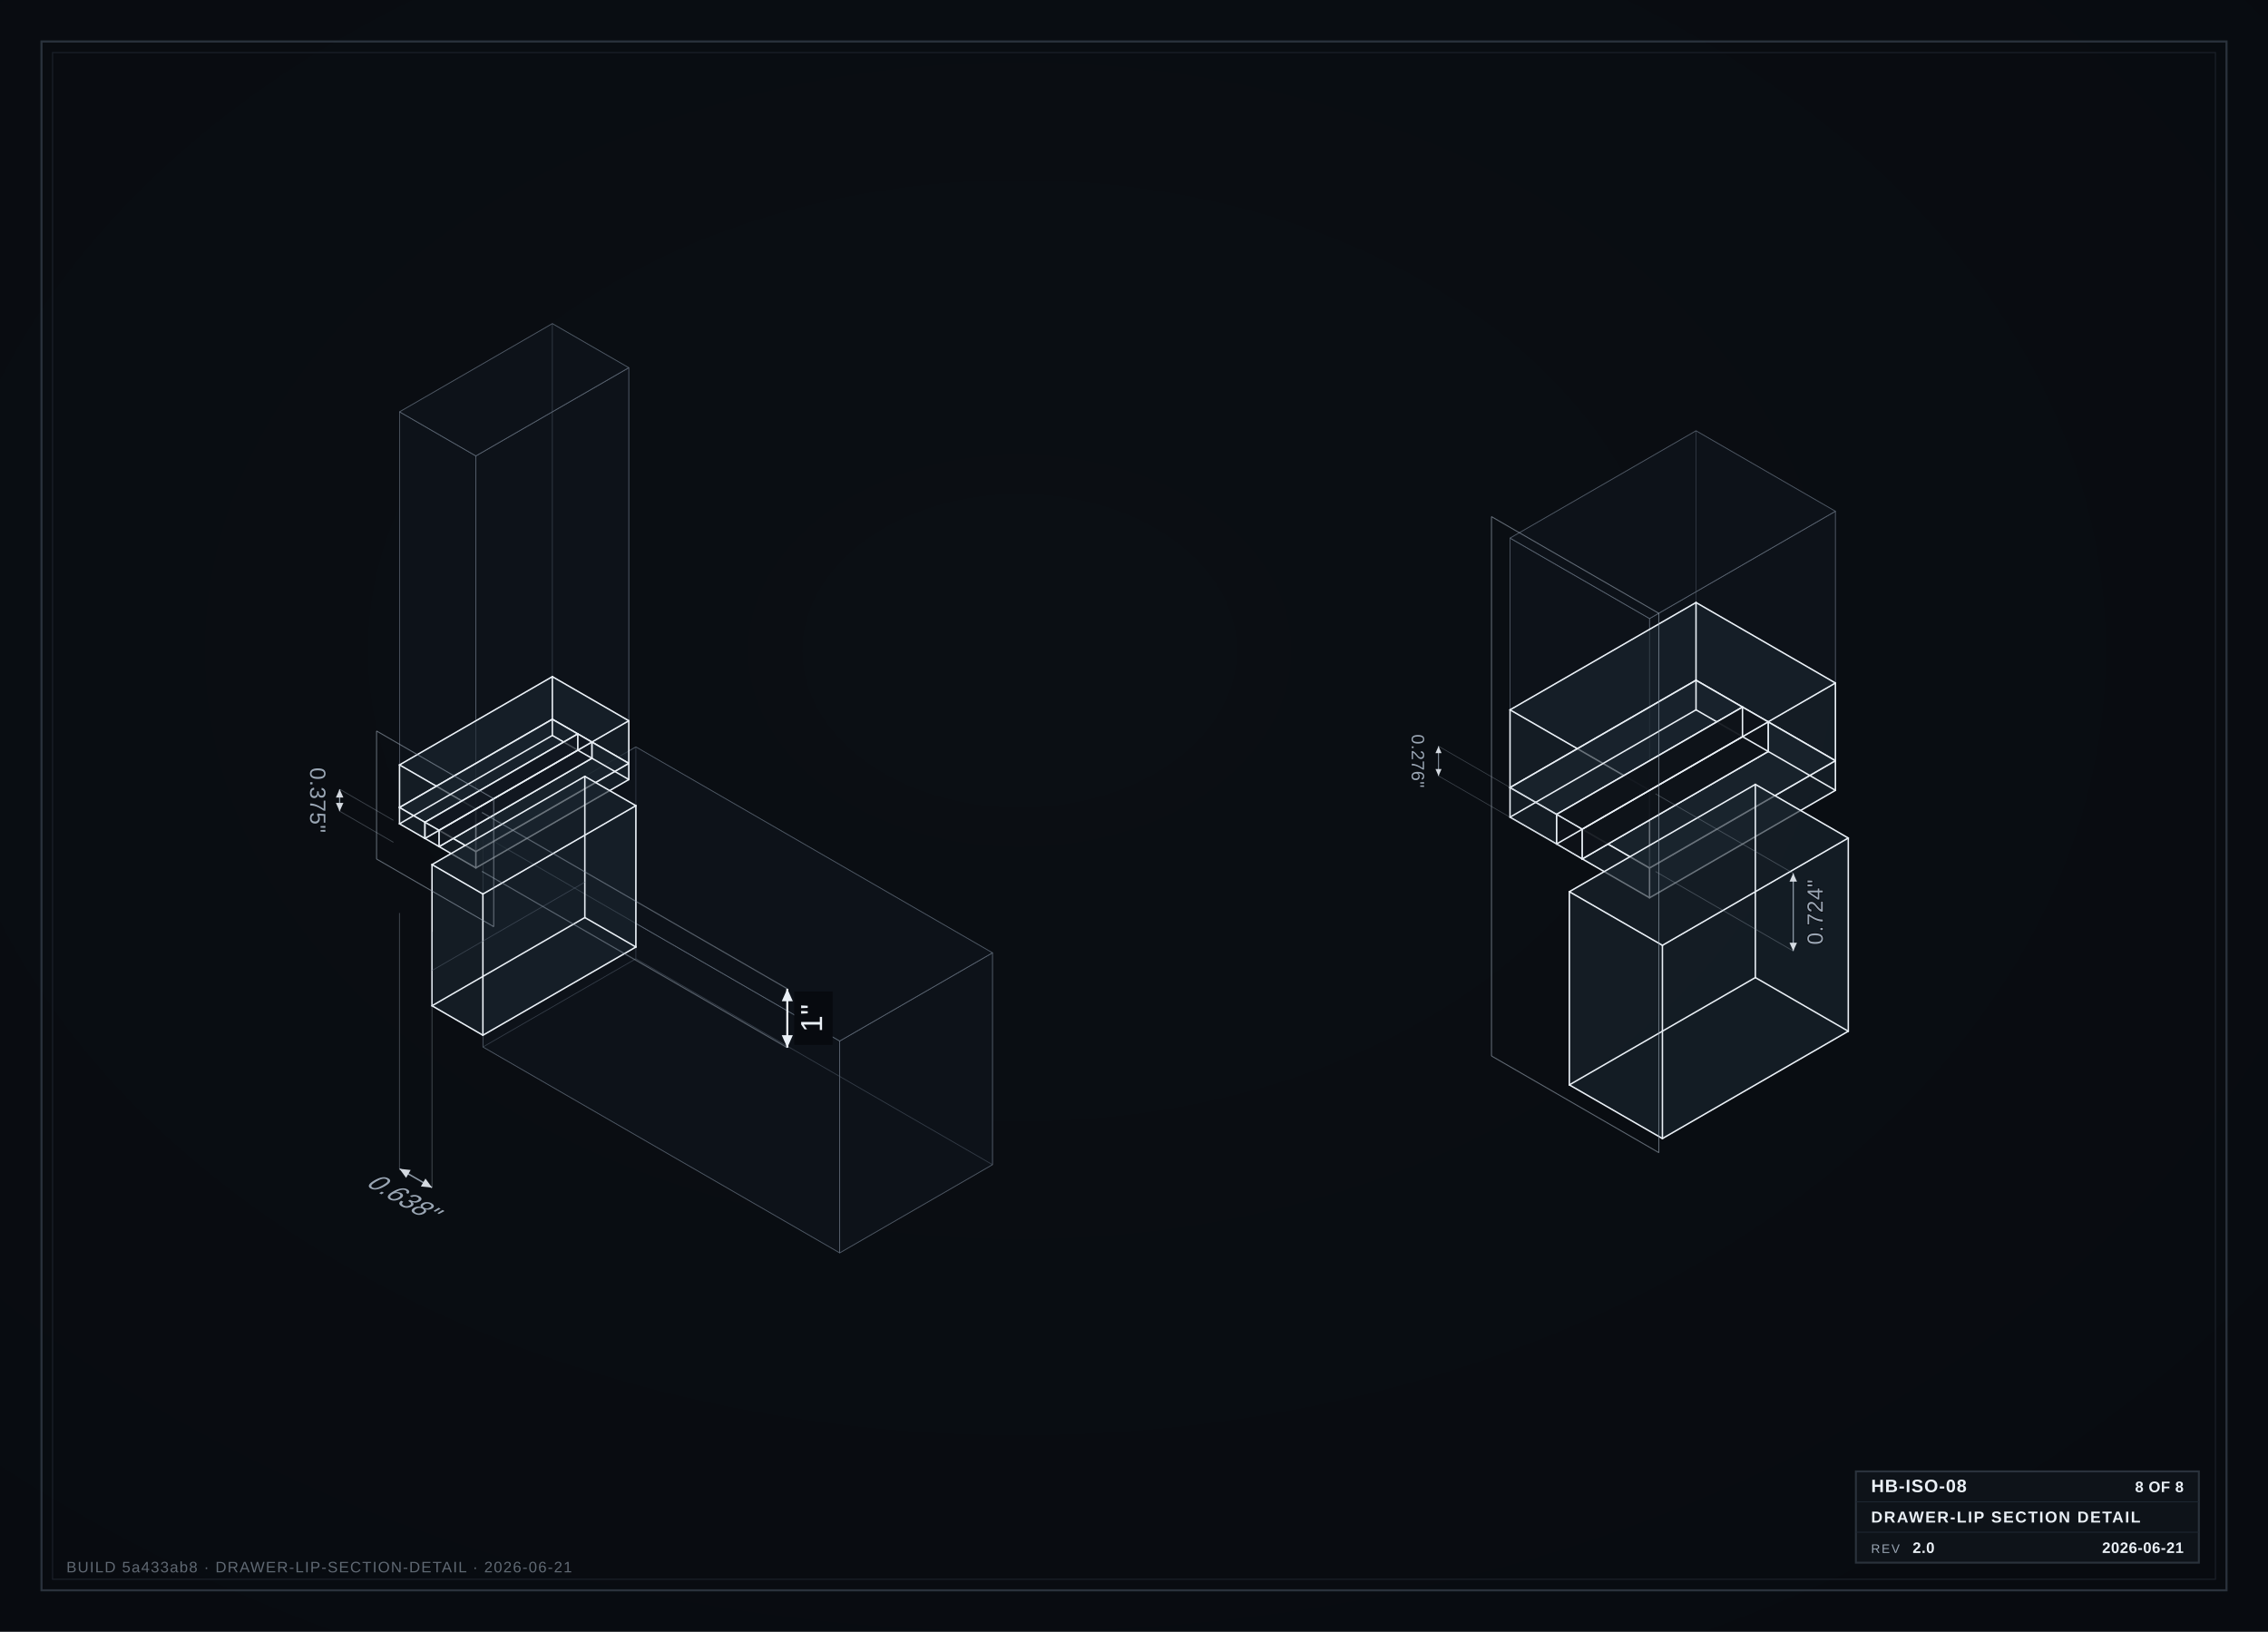
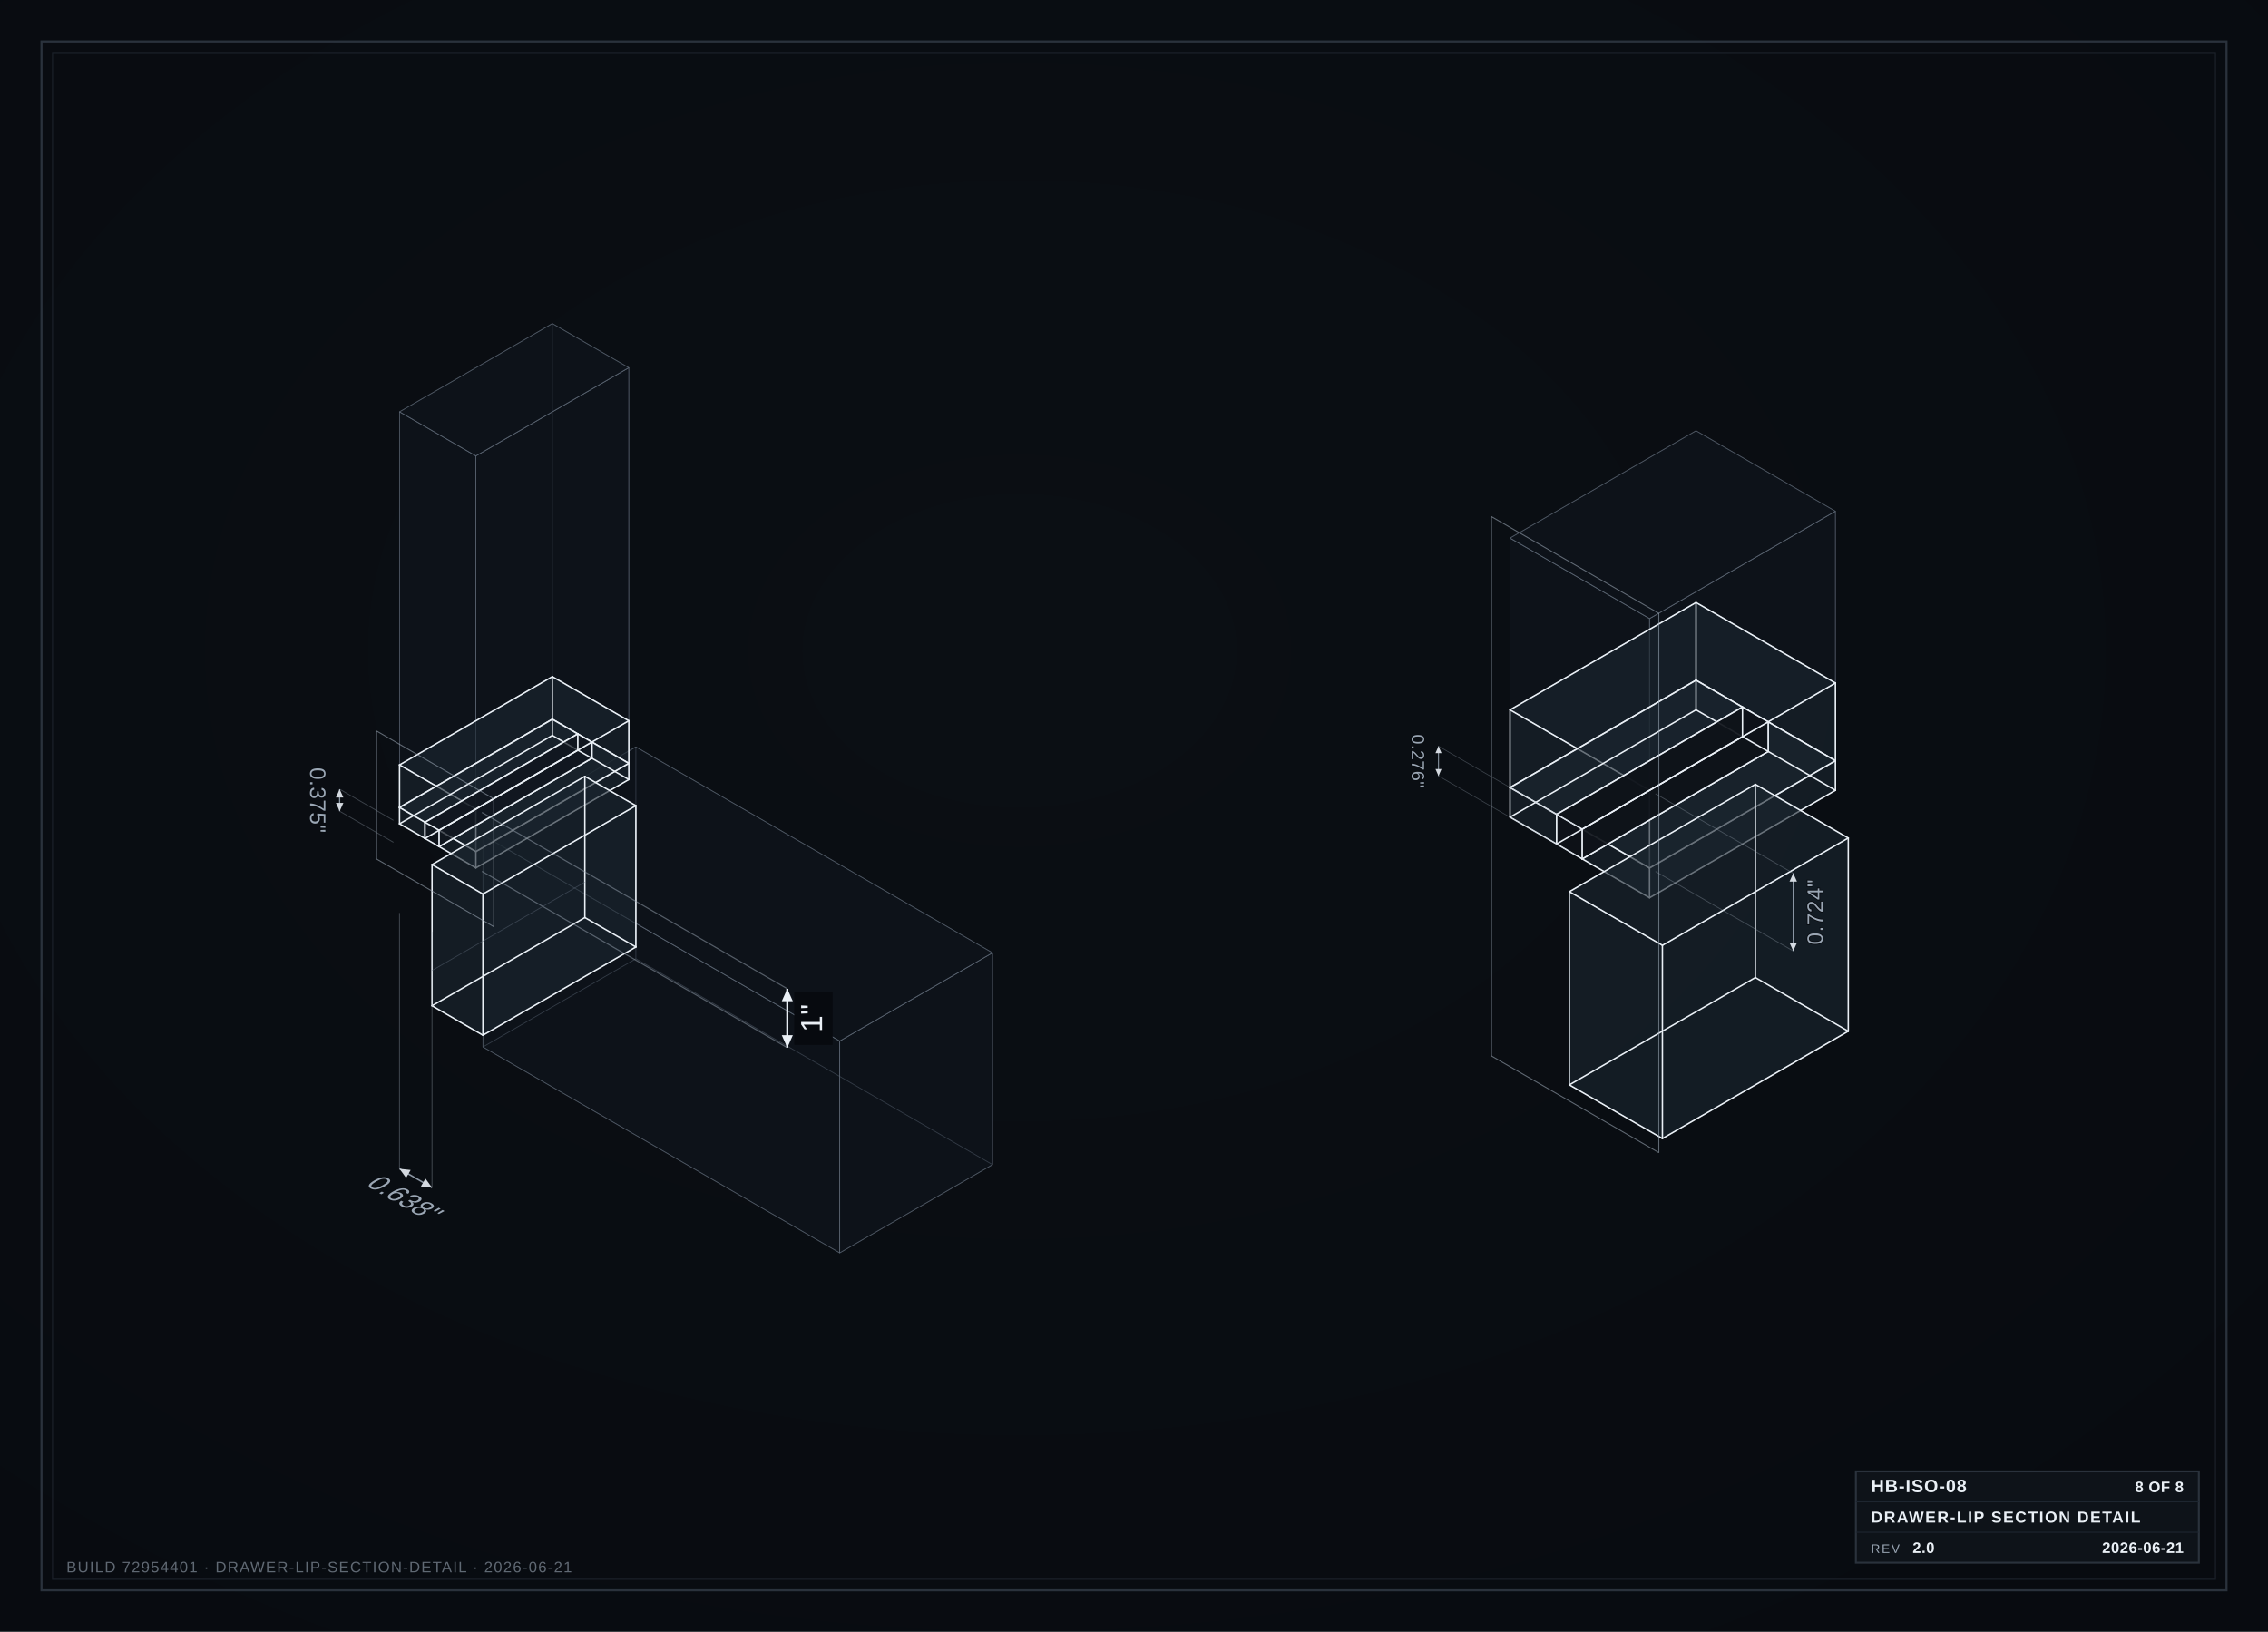
<svg xmlns="http://www.w3.org/2000/svg" viewBox="0 0 1640 1180" data-bf-class="new-world-isometric" data-bf-sheet="drawer-lip-section-detail" data-bf-view="multi-panel">
  <defs>
    <radialGradient id="bg" cx="0.45" cy="0.4" r="0.95">
      <stop offset="0" stop-color="#0B0F14" />
      <stop offset="1" stop-color="#070A0F" />
    </radialGradient>
    <marker id="dimArrow-primary" markerWidth="11" markerHeight="10" refX="9" refY="4" orient="auto-start-reverse" markerUnits="userSpaceOnUse">
      <path d="M0,0 L9,4 L0,8 Z" fill="#EAF0F6" />
    </marker>
    <marker id="dimArrow-secondary" markerWidth="9.4" markerHeight="8.6" refX="7.4" refY="3.3" orient="auto-start-reverse" markerUnits="userSpaceOnUse">
      <path d="M0,0 L7.4,3.3 L0,6.6 Z" fill="#EAF0F6" />
    </marker>
    <marker id="dimArrow-tight" markerWidth="8" markerHeight="7.4" refX="6" refY="2.7" orient="auto-start-reverse" markerUnits="userSpaceOnUse">
      <path d="M0,0 L6,2.7 L0,5.4 Z" fill="#EAF0F6" />
    </marker>
    <marker id="dimArrow-micro" markerWidth="7" markerHeight="6.4" refX="5" refY="2.2" orient="auto-start-reverse" markerUnits="userSpaceOnUse">
      <path d="M0,0 L5,2.2 L0,4.4 Z" fill="#EAF0F6" />
    </marker>
    <style>
      .face   { fill:#1B2530; fill-opacity:0.62; stroke:#9AA6B4; stroke-width:0.5; stroke-opacity:0.5; stroke-linejoin:round; }
      .faceDk { fill:#0E141C; fill-opacity:0.72; stroke:#9AA6B4; stroke-width:0.5; stroke-opacity:0.4; stroke-linejoin:round; }
      .spk    { fill:#0E1218; fill-opacity:0.92; stroke:#9AA6B4; stroke-width:0.6; }
      .metal  { fill:none; stroke:#8B95A1; stroke-width:0.9; }
      .edge   { stroke:#EAF0F6;  stroke-width:1.05; fill:none; stroke-linecap:round; stroke-linejoin:round; }
      .edgeS  { stroke:#9AA6B4; stroke-width:0.7;  fill:none; opacity:0.6; }
      .edgeF  { stroke:#5A6675; stroke-width:0.55; fill:none; opacity:0.5; }
      .explode { stroke:#9AA6B4; stroke-width:0.7; fill:none; stroke-dasharray:2 6; stroke-linecap:round; opacity:0.55; }
      .dimline-primary { stroke:#EAF0F6; stroke-width:1.5; }
      .dimline-secondary { stroke:#9AA6B4; stroke-width:1.05; opacity:0.9; }
      .dimline-tight { stroke:#9AA6B4; stroke-width:0.85; opacity:0.9; }
      .dimline-micro { stroke:#9AA6B4; stroke-width:0.7; opacity:0.9; }
      .ext-primary { stroke:#9AA6B4; stroke-width:0.8; opacity:0.5; }
      .ext-secondary { stroke:#9AA6B4; stroke-width:0.7; opacity:0.35; }
      .ext-tight { stroke:#9AA6B4; stroke-width:0.6; opacity:0.35; }
      .ext-micro { stroke:#9AA6B4; stroke-width:0.5; opacity:0.35; }
      .dimKnockout { fill:#070A0F; stroke:none; }
      /* dimension typography — the ONLY three sizes (07 §3B). The thin halo is ANTI-ALIAS support only, never
         line clearance: the dim line is broken around the number (or the number sits outside it), so no line
         ever runs beneath a glyph. */
      .dimtext { fill:#EAF0F6; font-family:"Helvetica Neue","Segoe UI",Arial,system-ui,sans-serif; letter-spacing:0.3px; paint-order:stroke; stroke:#070A0F; stroke-width:1.1px; }
      .dimP { font-size:22px; }
      .dimS { font-size:18px; fill:#9AA6B4; }
      .dimT { font-size:16px; fill:#9AA6B4; }
      .dimM { font-size:13px; fill:#9AA6B4; }
      /* COMPACT title-block typography (07 §3B): the drawing title lives ONLY here (no top sheet title); the
         title is class="ttl" so it is exempt from the descriptive-label scan and the proof's text.ttl probe. */
      .ttl   { fill:#EAF0F6;    font-family:"Helvetica Neue","Segoe UI",Arial,system-ui,sans-serif; font-size:11.5px; letter-spacing:1px; font-weight:600; }
      .tnum  { fill:#EAF0F6;    font-family:"Helvetica Neue","Segoe UI",Arial,system-ui,sans-serif; font-size:13px; letter-spacing:0.6px; font-weight:700; }
      .tlab  { fill:#9AA6B4; font-family:"Helvetica Neue","Segoe UI",Arial,system-ui,sans-serif; font-size:9px;  letter-spacing:1.1px; }
      .tval  { fill:#EAF0F6;    font-family:"Helvetica Neue","Segoe UI",Arial,system-ui,sans-serif; font-size:11px; letter-spacing:0.3px; font-weight:600; }
      .wm    { fill:#9AA6B4; font-family:"Helvetica Neue","Segoe UI",Arial,system-ui,sans-serif; font-size:11px; letter-spacing:0.8px; opacity:0.6; }
    </style>
  </defs>
  <rect x="0" y="0" width="1640" height="1180" fill="url(#bg)" />
  <rect x="30" y="30" width="1580" height="1120" fill="none" stroke="#2A323C" stroke-width="1.5" />
  <rect x="38" y="38" width="1564" height="1104" fill="none" stroke="#1A2029" stroke-width="0.8" />
  <g id="iso-model">
    <path d="M288.9,553.1 L344.1,585 L344.1,329.7 L288.9,297.8 Z" class="faceDk" />
    <path d="M454.7,521.2 L344.1,585 L344.1,329.7 L454.7,265.9 Z" class="faceDk" />
    <path d="M399.4,234 L454.7,265.9 L344.1,329.7 L288.9,297.8 Z" class="faceDk" />
    <line x1="399.4" y1="489.3" x2="454.7" y2="521.2" class="edgeF" />
    <line x1="454.7" y1="521.2" x2="454.7" y2="265.9" class="edgeF" />
    <line x1="454.7" y1="265.9" x2="399.4" y2="234" class="edgeF" />
    <line x1="399.4" y1="234" x2="399.4" y2="489.3" class="edgeF" />
    <line x1="288.9" y1="553.1" x2="344.1" y2="585" class="edgeF" />
    <line x1="344.1" y1="585" x2="344.1" y2="329.7" class="edgeF" />
    <line x1="344.1" y1="329.7" x2="288.9" y2="297.8" class="edgeF" />
    <line x1="288.9" y1="297.8" x2="288.9" y2="553.1" class="edgeF" />
    <line x1="399.4" y1="489.3" x2="288.9" y2="553.1" class="edgeF" />
    <line x1="454.7" y1="521.2" x2="344.1" y2="585" class="edgeF" />
    <line x1="454.7" y1="265.9" x2="344.1" y2="329.7" class="edgeF" />
    <line x1="399.4" y1="234" x2="288.9" y2="297.8" class="edgeF" />
    <path d="M349.2,757.1 L607.2,906 L607.2,752.8 L349.2,603.9 Z" class="faceDk" />
    <path d="M717.7,842.2 L607.2,906 L607.2,752.8 L717.7,689 Z" class="faceDk" />
    <path d="M459.8,540.1 L717.7,689 L607.2,752.8 L349.2,603.9 Z" class="faceDk" />
    <line x1="459.8" y1="693.3" x2="717.7" y2="842.2" class="edgeF" />
    <line x1="717.7" y1="842.2" x2="717.7" y2="689" class="edgeF" />
    <line x1="717.7" y1="689" x2="459.8" y2="540.1" class="edgeF" />
    <line x1="459.8" y1="540.1" x2="459.8" y2="693.3" class="edgeF" />
    <line x1="349.2" y1="757.1" x2="607.2" y2="906" class="edgeF" />
    <line x1="607.2" y1="906" x2="607.2" y2="752.8" class="edgeF" />
    <line x1="607.2" y1="752.8" x2="349.2" y2="603.9" class="edgeF" />
    <line x1="349.2" y1="603.9" x2="349.2" y2="757.1" class="edgeF" />
    <line x1="459.8" y1="693.3" x2="349.2" y2="757.1" class="edgeF" />
    <line x1="717.7" y1="842.2" x2="607.2" y2="906" class="edgeF" />
    <line x1="717.7" y1="689" x2="607.2" y2="752.8" class="edgeF" />
    <line x1="459.8" y1="540.1" x2="349.2" y2="603.9" class="edgeF" />
    <path d="M288.9,583.9 L344.1,615.8 L344.1,585 L288.9,553.1 Z" class="face" />
    <path d="M454.7,552 L344.1,615.8 L344.1,585 L454.7,521.2 Z" class="face" />
    <path d="M399.4,489.3 L454.7,521.2 L344.1,585 L288.9,553.1 Z" class="face" />
    <line x1="399.4" y1="520.1" x2="454.7" y2="552" class="edge" />
    <line x1="454.7" y1="552" x2="454.7" y2="521.2" class="edge" />
    <line x1="454.7" y1="521.2" x2="399.4" y2="489.3" class="edge" />
    <line x1="399.4" y1="489.3" x2="399.4" y2="520.1" class="edge" />
    <line x1="288.9" y1="583.9" x2="344.1" y2="615.8" class="edge" />
    <line x1="344.1" y1="615.8" x2="344.1" y2="585" class="edge" />
    <line x1="344.1" y1="585" x2="288.9" y2="553.1" class="edge" />
    <line x1="288.9" y1="553.1" x2="288.9" y2="583.9" class="edge" />
    <line x1="399.4" y1="520.1" x2="288.9" y2="583.9" class="edge" />
    <line x1="454.7" y1="552" x2="344.1" y2="615.8" class="edge" />
    <line x1="454.7" y1="521.2" x2="344.1" y2="585" class="edge" />
    <line x1="399.4" y1="489.3" x2="288.9" y2="553.1" class="edge" />
    <path d="M288.9,595.7 L307.3,606.3 L307.3,594.6 L288.9,583.9 Z" class="face" />
    <path d="M417.8,542.5 L307.3,606.3 L307.3,594.6 L417.8,530.7 Z" class="face" />
    <path d="M399.4,520.1 L417.8,530.7 L307.3,594.6 L288.9,583.9 Z" class="face" />
    <line x1="399.4" y1="531.8" x2="417.8" y2="542.5" class="edge" />
    <line x1="417.8" y1="542.5" x2="417.8" y2="530.7" class="edge" />
    <line x1="417.8" y1="530.7" x2="399.4" y2="520.1" class="edge" />
    <line x1="399.4" y1="520.1" x2="399.4" y2="531.8" class="edge" />
    <line x1="288.9" y1="595.7" x2="307.3" y2="606.3" class="edge" />
    <line x1="307.3" y1="606.3" x2="307.3" y2="594.6" class="edge" />
    <line x1="307.3" y1="594.6" x2="288.9" y2="583.9" class="edge" />
    <line x1="288.9" y1="583.9" x2="288.9" y2="595.7" class="edge" />
    <line x1="399.4" y1="531.8" x2="288.9" y2="595.7" class="edge" />
    <line x1="417.8" y1="542.5" x2="307.3" y2="606.3" class="edge" />
    <line x1="417.8" y1="530.7" x2="307.3" y2="594.6" class="edge" />
    <line x1="399.4" y1="520.1" x2="288.9" y2="583.9" class="edge" />
    <path d="M317.5,612.2 L344.1,627.6 L344.1,615.8 L317.5,600.4 Z" class="face" />
    <path d="M454.7,563.7 L344.1,627.6 L344.1,615.8 L454.7,552 Z" class="face" />
    <path d="M428,536.6 L454.7,552 L344.1,615.8 L317.5,600.4 Z" class="face" />
    <line x1="428" y1="548.3" x2="454.7" y2="563.7" class="edge" />
    <line x1="454.7" y1="563.7" x2="454.7" y2="552" class="edge" />
    <line x1="454.7" y1="552" x2="428" y2="536.6" class="edge" />
    <line x1="428" y1="536.6" x2="428" y2="548.3" class="edge" />
    <line x1="317.5" y1="612.2" x2="344.1" y2="627.6" class="edge" />
    <line x1="344.1" y1="627.6" x2="344.1" y2="615.8" class="edge" />
    <line x1="344.1" y1="615.8" x2="317.5" y2="600.4" class="edge" />
    <line x1="317.5" y1="600.4" x2="317.5" y2="612.2" class="edge" />
    <line x1="428" y1="548.3" x2="317.5" y2="612.2" class="edge" />
    <line x1="454.7" y1="563.7" x2="344.1" y2="627.6" class="edge" />
    <line x1="454.7" y1="552" x2="344.1" y2="615.8" class="edge" />
    <line x1="428" y1="536.6" x2="317.5" y2="600.4" class="edge" />
    <path d="M307.3,606.3 L317.5,612.2 L317.5,600.4 L307.3,594.6 Z" class="faceDk" />
    <path d="M428,548.3 L317.5,612.2 L317.5,600.4 L428,536.6 Z" class="faceDk" />
    <path d="M417.8,530.7 L428,536.6 L317.5,600.4 L307.3,594.6 Z" class="faceDk" />
    <line x1="417.8" y1="542.5" x2="428" y2="548.3" class="edge" />
    <line x1="428" y1="548.3" x2="428" y2="536.6" class="edge" />
    <line x1="428" y1="536.6" x2="417.8" y2="530.7" class="edge" />
    <line x1="417.8" y1="530.7" x2="417.8" y2="542.5" class="edge" />
    <line x1="307.3" y1="606.3" x2="317.5" y2="612.2" class="edge" />
    <line x1="317.5" y1="612.2" x2="317.5" y2="600.4" class="edge" />
    <line x1="317.5" y1="600.4" x2="307.3" y2="594.6" class="edge" />
    <line x1="307.3" y1="594.6" x2="307.3" y2="606.3" class="edge" />
    <line x1="417.8" y1="542.5" x2="307.3" y2="606.3" class="edge" />
    <line x1="428" y1="548.3" x2="317.5" y2="612.2" class="edge" />
    <line x1="428" y1="536.6" x2="317.5" y2="600.4" class="edge" />
    <line x1="417.8" y1="530.7" x2="307.3" y2="594.6" class="edge" />
    <path d="M312.4,727.3 L349.2,748.6 L349.2,646.5 L312.4,625.2 Z" class="face" />
    <path d="M459.8,684.8 L349.2,748.6 L349.2,646.5 L459.8,582.6 Z" class="face" />
    <path d="M422.9,561.4 L459.8,582.6 L349.2,646.5 L312.4,625.2 Z" class="face" />
    <line x1="422.9" y1="663.5" x2="459.8" y2="684.8" class="edge" />
    <line x1="459.8" y1="684.8" x2="459.8" y2="582.6" class="edge" />
    <line x1="459.8" y1="582.6" x2="422.9" y2="561.4" class="edge" />
    <line x1="422.9" y1="561.4" x2="422.9" y2="663.5" class="edge" />
    <line x1="312.4" y1="727.3" x2="349.2" y2="748.6" class="edge" />
    <line x1="349.2" y1="748.6" x2="349.2" y2="646.5" class="edge" />
    <line x1="349.2" y1="646.5" x2="312.4" y2="625.2" class="edge" />
    <line x1="312.4" y1="625.2" x2="312.4" y2="727.3" class="edge" />
    <line x1="422.9" y1="663.5" x2="312.4" y2="727.3" class="edge" />
    <line x1="459.8" y1="684.8" x2="349.2" y2="748.6" class="edge" />
    <line x1="459.8" y1="582.6" x2="349.2" y2="646.5" class="edge" />
    <line x1="422.9" y1="561.4" x2="312.4" y2="625.2" class="edge" />
    <line x1="272.3" y1="621.2" x2="357" y2="670.1" class="edgeS" />
    <line x1="357" y1="670.1" x2="357" y2="577.6" class="edgeS" />
    <line x1="357" y1="577.6" x2="272.3" y2="528.6" class="edgeS" />
    <line x1="272.3" y1="528.6" x2="272.3" y2="621.2" class="edgeS" />
    <line x1="422.9" y1="637.9" x2="312.4" y2="701.8" class="edgeF" />
    <path d="M1091.9,513.3 L1192.8,571.5 L1192.8,447.3 L1091.9,389.1 Z" class="faceDk" />
    <path d="M1327.2,493.9 L1192.8,571.5 L1192.8,447.3 L1327.2,369.7 Z" class="faceDk" />
    <path d="M1226.4,311.5 L1327.2,369.7 L1192.8,447.3 L1091.9,389.1 Z" class="faceDk" />
    <line x1="1226.4" y1="435.7" x2="1327.2" y2="493.9" class="edgeF" />
    <line x1="1327.2" y1="493.9" x2="1327.2" y2="369.7" class="edgeF" />
    <line x1="1327.2" y1="369.7" x2="1226.4" y2="311.5" class="edgeF" />
    <line x1="1226.4" y1="311.5" x2="1226.4" y2="435.7" class="edgeF" />
    <line x1="1091.9" y1="513.3" x2="1192.8" y2="571.5" class="edgeF" />
    <line x1="1192.8" y1="571.5" x2="1192.8" y2="447.3" class="edgeF" />
    <line x1="1192.8" y1="447.3" x2="1091.9" y2="389.1" class="edgeF" />
    <line x1="1091.9" y1="389.1" x2="1091.9" y2="513.3" class="edgeF" />
    <line x1="1226.4" y1="435.7" x2="1091.9" y2="513.3" class="edgeF" />
    <line x1="1327.2" y1="493.9" x2="1192.8" y2="571.5" class="edgeF" />
    <line x1="1327.2" y1="369.7" x2="1192.8" y2="447.3" class="edgeF" />
    <line x1="1226.4" y1="311.5" x2="1091.9" y2="389.1" class="edgeF" />
    <path d="M1091.9,569.5 L1192.8,627.7 L1192.8,571.5 L1091.9,513.3 Z" class="face" />
    <path d="M1327.2,550.1 L1192.8,627.7 L1192.8,571.5 L1327.2,493.9 Z" class="face" />
    <path d="M1226.4,435.7 L1327.2,493.9 L1192.8,571.5 L1091.9,513.3 Z" class="face" />
    <line x1="1226.4" y1="491.9" x2="1327.2" y2="550.1" class="edge" />
    <line x1="1327.2" y1="550.1" x2="1327.2" y2="493.9" class="edge" />
    <line x1="1327.2" y1="493.9" x2="1226.4" y2="435.7" class="edge" />
    <line x1="1226.4" y1="435.7" x2="1226.4" y2="491.9" class="edge" />
    <line x1="1091.9" y1="569.5" x2="1192.8" y2="627.7" class="edge" />
    <line x1="1192.8" y1="627.7" x2="1192.8" y2="571.5" class="edge" />
    <line x1="1192.8" y1="571.5" x2="1091.9" y2="513.3" class="edge" />
    <line x1="1091.9" y1="513.3" x2="1091.9" y2="569.5" class="edge" />
    <line x1="1226.4" y1="491.9" x2="1091.9" y2="569.5" class="edge" />
    <line x1="1327.2" y1="550.1" x2="1192.8" y2="627.7" class="edge" />
    <line x1="1327.2" y1="493.9" x2="1192.8" y2="571.5" class="edge" />
    <line x1="1226.4" y1="435.7" x2="1091.9" y2="513.3" class="edge" />
    <path d="M1091.9,590.9 L1125.6,610.3 L1125.6,588.9 L1091.9,569.5 Z" class="face" />
    <path d="M1260,532.7 L1125.6,610.3 L1125.6,588.9 L1260,511.3 Z" class="face" />
    <path d="M1226.4,491.9 L1260,511.3 L1125.6,588.9 L1091.9,569.5 Z" class="face" />
    <line x1="1226.4" y1="513.3" x2="1260" y2="532.7" class="edge" />
    <line x1="1260" y1="532.7" x2="1260" y2="511.3" class="edge" />
    <line x1="1260" y1="511.3" x2="1226.4" y2="491.9" class="edge" />
    <line x1="1226.4" y1="491.9" x2="1226.4" y2="513.3" class="edge" />
    <line x1="1091.9" y1="590.9" x2="1125.6" y2="610.3" class="edge" />
    <line x1="1125.6" y1="610.3" x2="1125.6" y2="588.9" class="edge" />
    <line x1="1125.6" y1="588.9" x2="1091.9" y2="569.5" class="edge" />
    <line x1="1091.9" y1="569.5" x2="1091.9" y2="590.9" class="edge" />
    <line x1="1226.4" y1="513.3" x2="1091.9" y2="590.9" class="edge" />
    <line x1="1260" y1="532.7" x2="1125.6" y2="610.3" class="edge" />
    <line x1="1260" y1="511.3" x2="1125.6" y2="588.9" class="edge" />
    <line x1="1226.4" y1="491.9" x2="1091.9" y2="569.5" class="edge" />
    <path d="M1144.1,621.1 L1192.8,649.2 L1192.8,627.7 L1144.1,599.6 Z" class="face" />
    <path d="M1327.2,571.5 L1192.8,649.2 L1192.8,627.7 L1327.2,550.1 Z" class="face" />
    <path d="M1278.6,522 L1327.2,550.1 L1192.8,627.7 L1144.1,599.6 Z" class="face" />
    <line x1="1278.6" y1="543.4" x2="1327.2" y2="571.5" class="edge" />
    <line x1="1327.2" y1="571.5" x2="1327.2" y2="550.1" class="edge" />
    <line x1="1327.2" y1="550.1" x2="1278.6" y2="522" class="edge" />
    <line x1="1278.6" y1="522" x2="1278.6" y2="543.4" class="edge" />
    <line x1="1144.1" y1="621.1" x2="1192.8" y2="649.2" class="edge" />
    <line x1="1192.8" y1="649.2" x2="1192.8" y2="627.7" class="edge" />
    <line x1="1192.8" y1="627.7" x2="1144.1" y2="599.6" class="edge" />
    <line x1="1144.1" y1="599.6" x2="1144.1" y2="621.1" class="edge" />
    <line x1="1278.6" y1="543.4" x2="1144.1" y2="621.1" class="edge" />
    <line x1="1327.2" y1="571.5" x2="1192.8" y2="649.2" class="edge" />
    <line x1="1327.2" y1="550.1" x2="1192.8" y2="627.7" class="edge" />
    <line x1="1278.6" y1="522" x2="1144.1" y2="599.6" class="edge" />
    <path d="M1125.6,610.3 L1144.1,621.1 L1144.1,599.6 L1125.6,588.9 Z" class="spk" />
    <path d="M1278.6,543.4 L1144.1,621.1 L1144.1,599.6 L1278.6,522 Z" class="spk" />
    <path d="M1260,511.3 L1278.6,522 L1144.1,599.6 L1125.6,588.9 Z" class="spk" />
    <line x1="1260" y1="532.7" x2="1278.6" y2="543.4" class="edge" />
    <line x1="1278.6" y1="543.4" x2="1278.6" y2="522" class="edge" />
    <line x1="1278.6" y1="522" x2="1260" y2="511.3" class="edge" />
    <line x1="1260" y1="511.3" x2="1260" y2="532.7" class="edge" />
    <line x1="1125.6" y1="610.3" x2="1144.1" y2="621.1" class="edge" />
    <line x1="1144.1" y1="621.1" x2="1144.1" y2="599.6" class="edge" />
    <line x1="1144.1" y1="599.6" x2="1125.6" y2="588.9" class="edge" />
    <line x1="1125.6" y1="588.9" x2="1125.6" y2="610.3" class="edge" />
    <line x1="1260" y1="532.7" x2="1125.6" y2="610.3" class="edge" />
    <line x1="1278.6" y1="543.4" x2="1144.1" y2="621.1" class="edge" />
    <line x1="1278.6" y1="522" x2="1144.1" y2="599.6" class="edge" />
    <line x1="1260" y1="511.3" x2="1125.6" y2="588.9" class="edge" />
    <path d="M1134.8,784.5 L1202.1,823.3 L1202.1,683.6 L1134.8,644.8 Z" class="face" />
    <path d="M1336.5,745.7 L1202.1,823.3 L1202.1,683.6 L1336.5,606 Z" class="face" />
    <path d="M1269.3,567.2 L1336.5,606 L1202.1,683.6 L1134.8,644.8 Z" class="face" />
    <line x1="1269.3" y1="706.9" x2="1336.5" y2="745.7" class="edge" />
    <line x1="1336.5" y1="745.7" x2="1336.5" y2="606" class="edge" />
    <line x1="1336.5" y1="606" x2="1269.3" y2="567.2" class="edge" />
    <line x1="1269.3" y1="567.2" x2="1269.3" y2="706.9" class="edge" />
    <line x1="1134.8" y1="784.5" x2="1202.1" y2="823.3" class="edge" />
    <line x1="1202.1" y1="823.3" x2="1202.1" y2="683.6" class="edge" />
    <line x1="1202.1" y1="683.6" x2="1134.8" y2="644.8" class="edge" />
    <line x1="1134.8" y1="644.8" x2="1134.8" y2="784.5" class="edge" />
    <line x1="1269.3" y1="706.9" x2="1134.8" y2="784.5" class="edge" />
    <line x1="1336.5" y1="745.7" x2="1202.1" y2="823.3" class="edge" />
    <line x1="1336.5" y1="606" x2="1202.1" y2="683.6" class="edge" />
    <line x1="1269.3" y1="567.2" x2="1134.8" y2="644.8" class="edge" />
    <line x1="1078.5" y1="763.6" x2="1199.5" y2="833.5" class="edgeS" />
    <line x1="1199.5" y1="833.5" x2="1199.5" y2="443.5" class="edgeS" />
    <line x1="1199.5" y1="443.5" x2="1078.5" y2="373.6" class="edgeS" />
    <line x1="1078.5" y1="373.6" x2="1078.5" y2="763.6" class="edgeS" />
  </g>
  <g id="iso-dimensions">
    <path d="M574.3,755.6 L574.3,717 L602.1,717 L602.1,755.6 Z" class="dimKnockout" />
    <line x1="348.5" y1="630.1" x2="569.3" y2="757.6" class="ext-primary" />
    <line x1="348.5" y1="587.5" x2="569.3" y2="715" class="ext-primary" />
    <line x1="569.3" y1="757.6" x2="569.3" y2="715" class="dimline-primary" marker-start="url(#dimArrow-primary)" marker-end="url(#dimArrow-primary)" />
    <text transform="translate(588.2 736.3) rotate(-90)" class="dimtext dimP" text-anchor="middle" dominant-baseline="middle">1"</text>
    <line x1="284.5" y1="609.1" x2="245.6" y2="586.6" class="ext-tight" />
    <line x1="284.5" y1="593.2" x2="245.6" y2="570.7" class="ext-tight" />
    <line x1="245.6" y1="586.6" x2="245.6" y2="570.7" class="dimline-tight" marker-start="url(#dimArrow-tight)" marker-end="url(#dimArrow-tight)" />
    <text transform="translate(228.8 578.6) rotate(90)" class="dimtext dimT" text-anchor="middle" dominant-baseline="middle">0.375"</text>
    <line x1="288.9" y1="660.2" x2="288.9" y2="845.2" class="ext-secondary" />
    <line x1="312.4" y1="673.8" x2="312.4" y2="858.8" class="ext-secondary" />
    <line x1="288.9" y1="845.2" x2="312.4" y2="858.8" class="dimline-secondary" marker-start="url(#dimArrow-secondary)" marker-end="url(#dimArrow-secondary)" />
    <text transform="translate(291.9 867.1) rotate(30) skewX(-30)" class="dimtext dimS" text-anchor="middle" dominant-baseline="middle">0.638"</text>
    <line x1="1139.8" y1="618.6" x2="1040.2" y2="561.1" class="ext-micro" />
    <line x1="1139.8" y1="597.1" x2="1040.2" y2="539.6" class="ext-micro" />
    <line x1="1040.2" y1="561.1" x2="1040.2" y2="539.6" class="dimline-micro" marker-start="url(#dimArrow-micro)" marker-end="url(#dimArrow-micro)" />
    <text transform="translate(1024.5 550.3) rotate(90)" class="dimtext dimM" text-anchor="middle" dominant-baseline="middle">0.276"</text>
    <line x1="1197.1" y1="630.2" x2="1296.7" y2="687.7" class="ext-tight" />
    <line x1="1197.1" y1="574" x2="1296.7" y2="631.5" class="ext-tight" />
    <line x1="1296.7" y1="687.7" x2="1296.7" y2="631.5" class="dimline-tight" marker-start="url(#dimArrow-tight)" marker-end="url(#dimArrow-tight)" />
    <text transform="translate(1313.5 659.6) rotate(-90)" class="dimtext dimT" text-anchor="middle" dominant-baseline="middle">0.724"</text>
  </g>
  <rect x="1342" y="1064" width="248" height="66" fill="#0E1319" stroke="#2A323C" stroke-width="1.4" />
  <line x1="1342" y1="1086" x2="1590" y2="1086" stroke="#1E2630" stroke-width="0.7" />
  <line x1="1342" y1="1108" x2="1590" y2="1108" stroke="#1E2630" stroke-width="0.7" />
  <text class="tnum" x="1353" y="1079">HB-ISO-08</text>
  <text class="tval" x="1579" y="1079" text-anchor="end">8 OF 8</text>
  <text class="ttl" x="1353" y="1101">DRAWER-LIP SECTION DETAIL</text>
  <text class="tlab" x="1353" y="1123">REV</text>
  <text class="tval" x="1383" y="1123">2.0</text>
  <text class="tval" x="1579" y="1123" text-anchor="end">2026-06-21</text>
-   <text class="wm" x="48" y="1137">BUILD 5a433ab8 · DRAWER-LIP-SECTION-DETAIL · 2026-06-21</text>
+   <text class="wm" x="48" y="1137">BUILD 72954401 · DRAWER-LIP-SECTION-DETAIL · 2026-06-21</text>
</svg>
